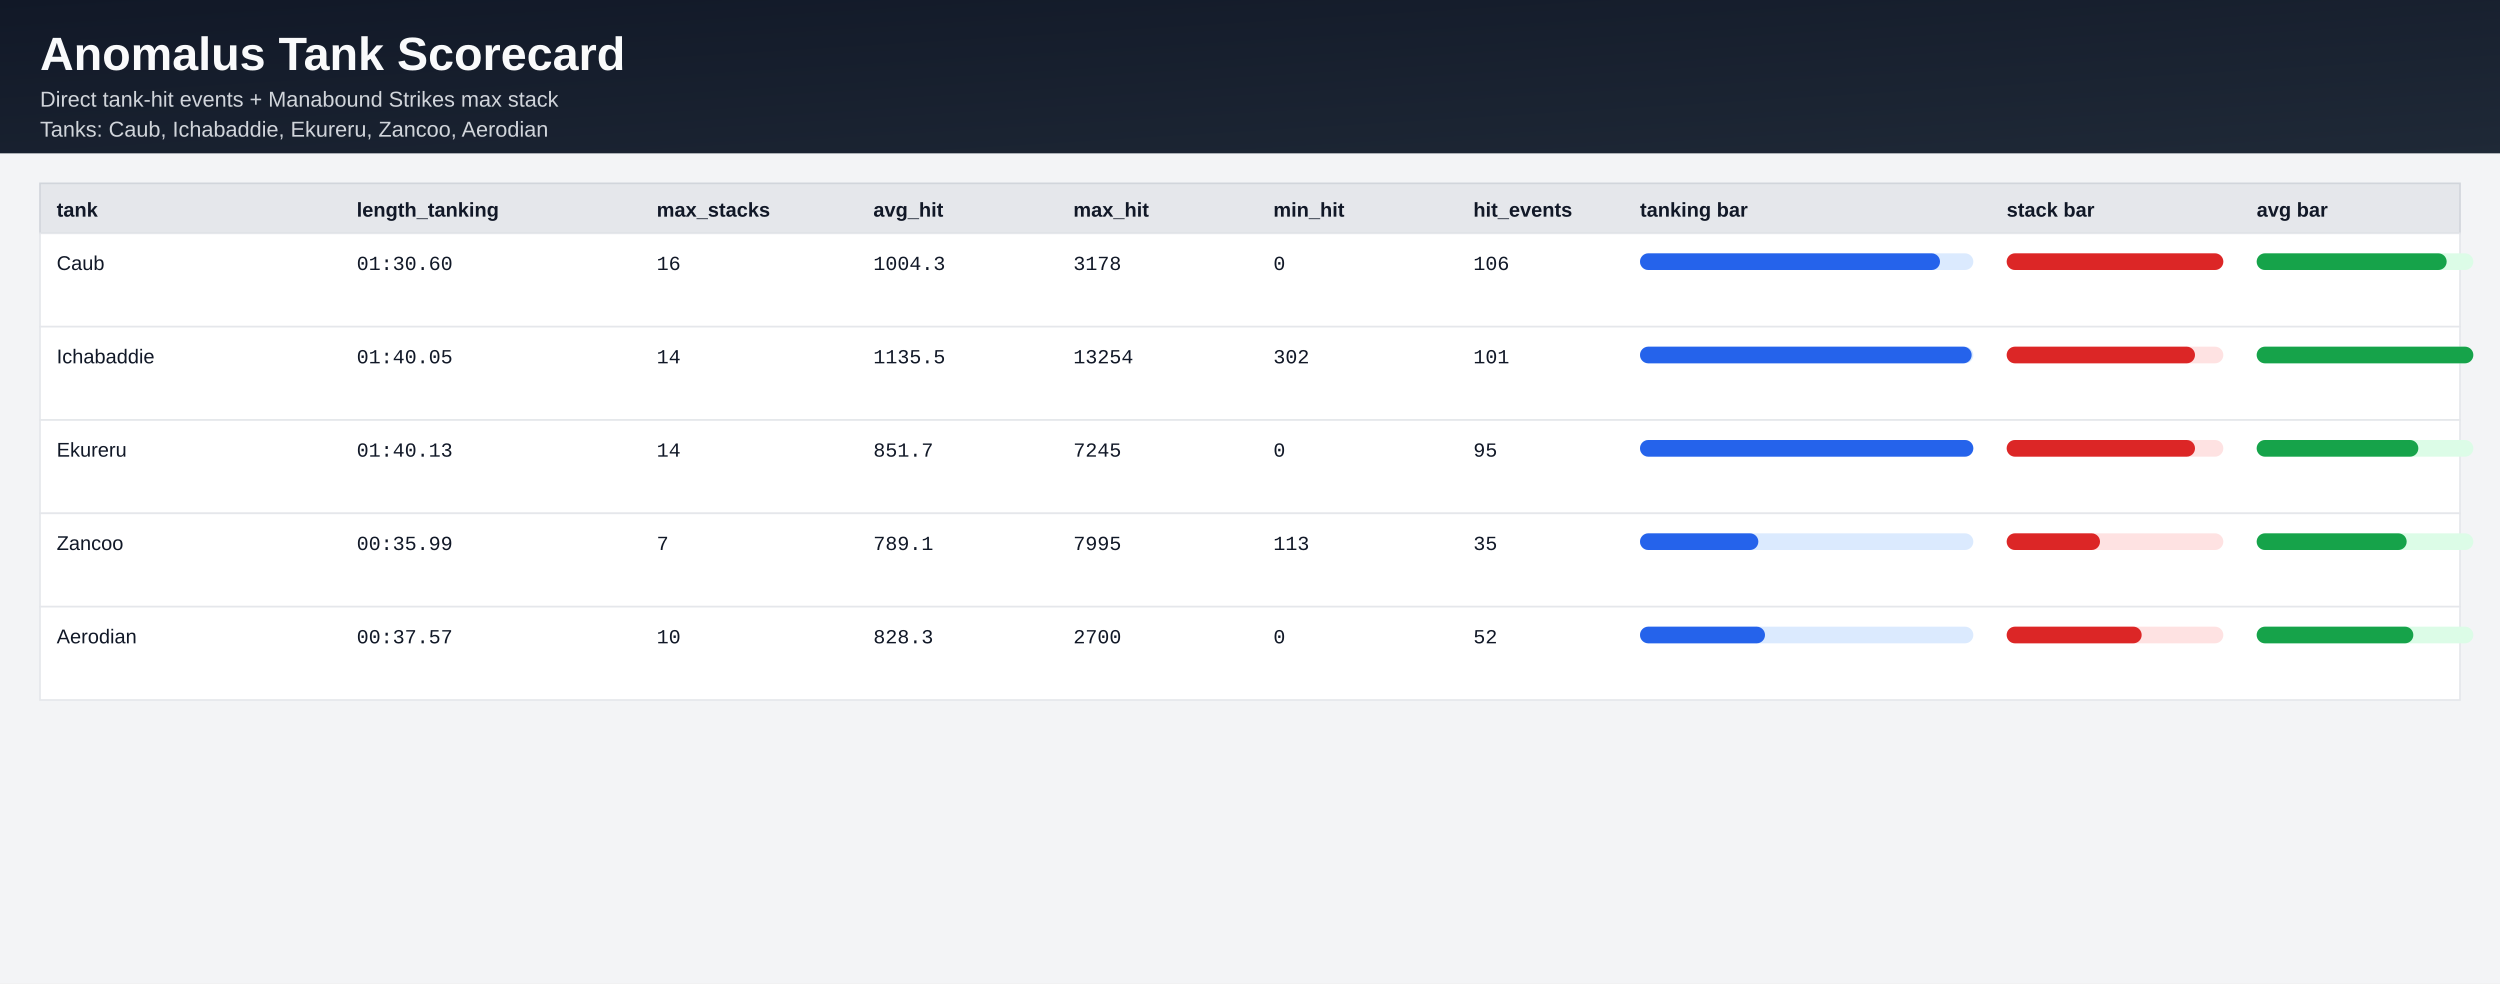
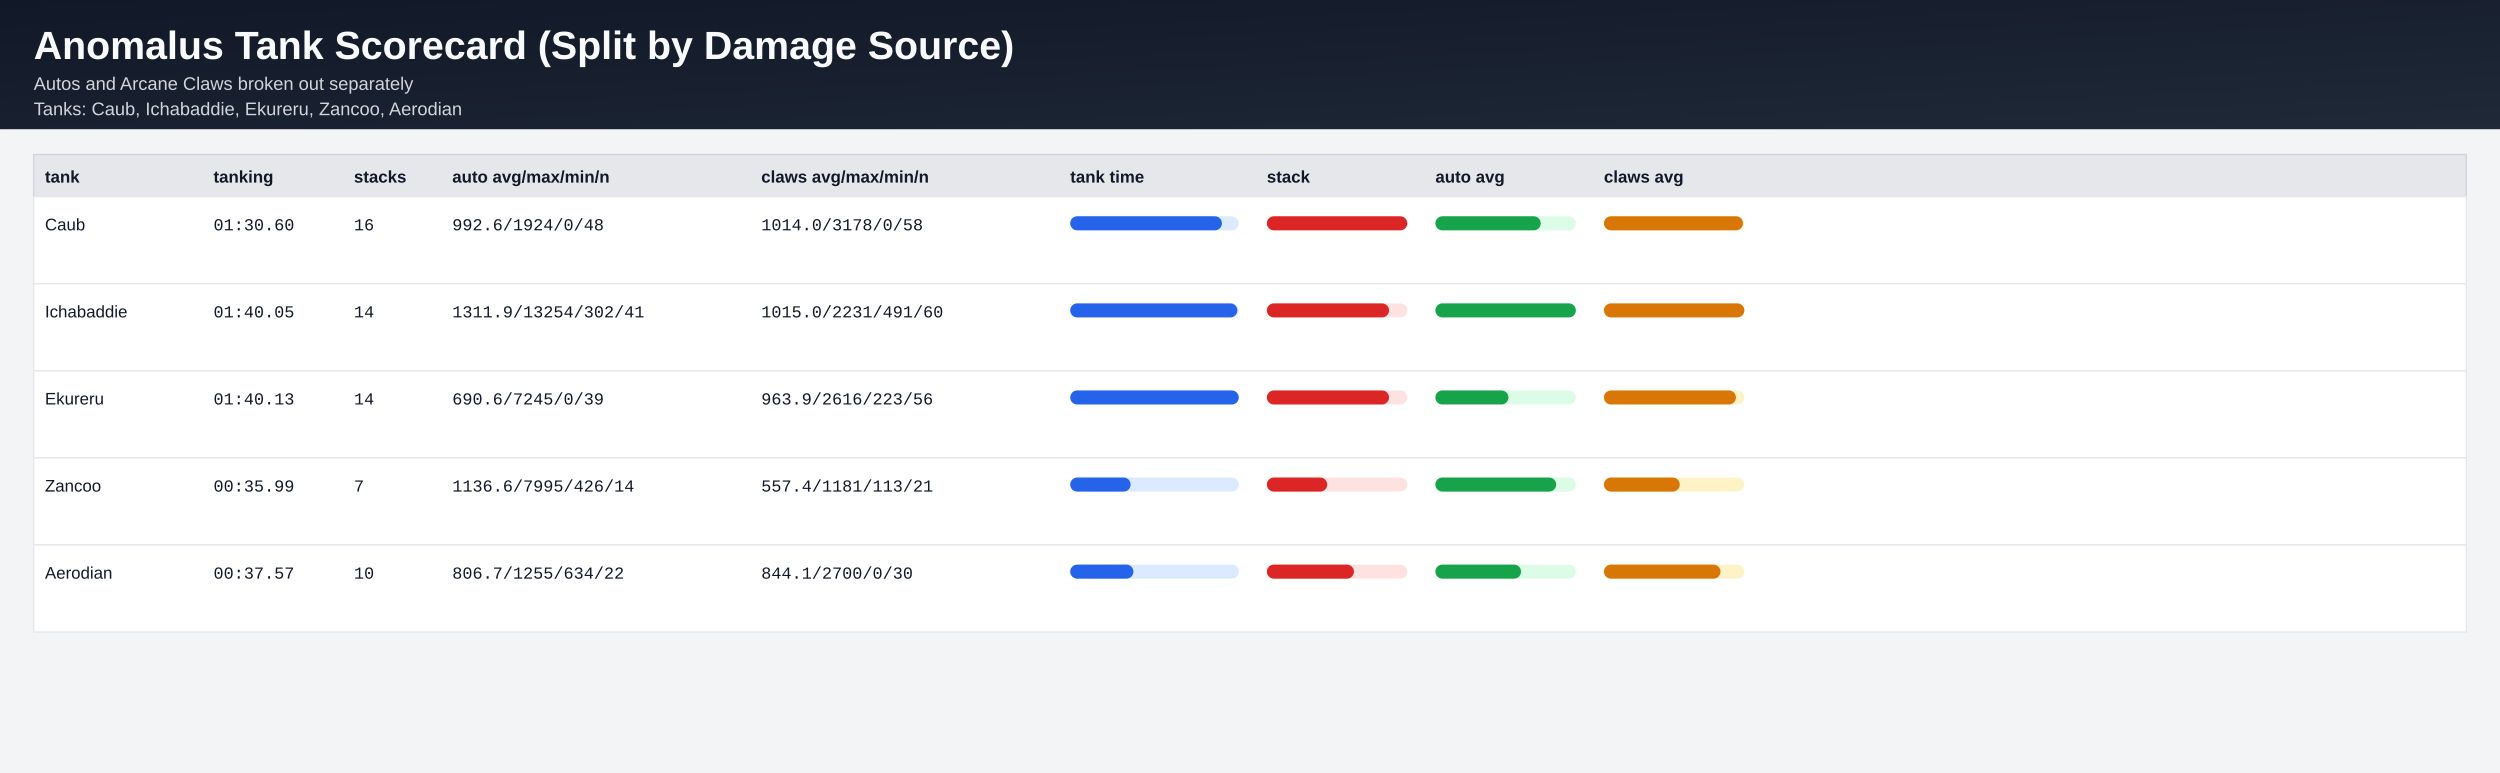
- <svg xmlns="http://www.w3.org/2000/svg" width="1500" height="590" viewBox="0 0 1500 590">
+ <svg xmlns="http://www.w3.org/2000/svg" width="1780" height="550" viewBox="0 0 1780 550">
  <defs>
    <linearGradient id="g" x1="0" y1="0" x2="1" y2="1">
      <stop offset="0%" stop-color="#111827" />
      <stop offset="100%" stop-color="#1f2937" />
    </linearGradient>
  </defs>
  <style>
.title{font:700 28px Arial,sans-serif;fill:#f9fafb;}
.sub{font:400 13px Arial,sans-serif;fill:#d1d5db;}
.th{font:700 12px Arial,sans-serif;fill:#111827;}
.td{font:12px Arial,sans-serif;fill:#111827;}
.mono{font:12px "Courier New", monospace;fill:#111827;}
</style>
-   <rect x="0" y="0" width="1500" height="590" fill="#f3f4f6" />
-   <rect x="0" y="0" width="1500" height="92" fill="url(#g)" />
-   <text x="24" y="42" class="title">Anomalus Tank Scorecard</text>
-   <text x="24" y="64" class="sub">Direct tank-hit events + Manabound Strikes max stack</text>
+   <rect x="0" y="0" width="1780" height="550" fill="#f3f4f6" />
+   <rect x="0" y="0" width="1780" height="92" fill="url(#g)" />
+   <text x="24" y="42" class="title">Anomalus Tank Scorecard (Split by Damage Source)</text>
+   <text x="24" y="64" class="sub">Autos and Arcane Claws broken out separately</text>
  <text x="24" y="82" class="sub">Tanks: Caub, Ichabaddie, Ekureru, Zancoo, Aerodian</text>
-   <rect x="24" y="110" width="1452" height="30" fill="#e5e7eb" stroke="#d1d5db" />
-   <text x="34" y="130" class="th">tank</text>
-   <text x="214" y="130" class="th">length_tanking</text>
-   <text x="394" y="130" class="th">max_stacks</text>
-   <text x="524" y="130" class="th">avg_hit</text>
-   <text x="644" y="130" class="th">max_hit</text>
-   <text x="764" y="130" class="th">min_hit</text>
-   <text x="884" y="130" class="th">hit_events</text>
-   <text x="984" y="130" class="th">tanking bar</text>
-   <text x="1204" y="130" class="th">stack bar</text>
-   <text x="1354" y="130" class="th">avg bar</text>
-   <rect x="24" y="140" width="1452" height="56" fill="#ffffff" stroke="#e5e7eb" />
-   <text x="34" y="162" class="td">Caub</text>
-   <text x="214" y="162" class="mono">01:30.60</text>
-   <text x="394" y="162" class="mono">16</text>
-   <text x="524" y="162" class="mono">1004.3</text>
-   <text x="644" y="162" class="mono">3178</text>
-   <text x="764" y="162" class="mono">0</text>
-   <text x="884" y="162" class="mono">106</text>
-   <rect x="984" y="152" width="200" height="10" fill="#dbeafe" rx="5" />
-   <rect x="984" y="152" width="180" height="10" fill="#2563eb" rx="5" />
-   <rect x="1204" y="152" width="130" height="10" fill="#fee2e2" rx="5" />
-   <rect x="1204" y="152" width="130" height="10" fill="#dc2626" rx="5" />
-   <rect x="1354" y="152" width="130" height="10" fill="#dcfce7" rx="5" />
-   <rect x="1354" y="152" width="114" height="10" fill="#16a34a" rx="5" />
-   <rect x="24" y="196" width="1452" height="56" fill="#ffffff" stroke="#e5e7eb" />
-   <text x="34" y="218" class="td">Ichabaddie</text>
-   <text x="214" y="218" class="mono">01:40.05</text>
-   <text x="394" y="218" class="mono">14</text>
-   <text x="524" y="218" class="mono">1135.5</text>
-   <text x="644" y="218" class="mono">13254</text>
-   <text x="764" y="218" class="mono">302</text>
-   <text x="884" y="218" class="mono">101</text>
-   <rect x="984" y="208" width="200" height="10" fill="#dbeafe" rx="5" />
-   <rect x="984" y="208" width="199" height="10" fill="#2563eb" rx="5" />
-   <rect x="1204" y="208" width="130" height="10" fill="#fee2e2" rx="5" />
-   <rect x="1204" y="208" width="113" height="10" fill="#dc2626" rx="5" />
-   <rect x="1354" y="208" width="130" height="10" fill="#dcfce7" rx="5" />
-   <rect x="1354" y="208" width="130" height="10" fill="#16a34a" rx="5" />
-   <rect x="24" y="252" width="1452" height="56" fill="#ffffff" stroke="#e5e7eb" />
-   <text x="34" y="274" class="td">Ekureru</text>
-   <text x="214" y="274" class="mono">01:40.13</text>
-   <text x="394" y="274" class="mono">14</text>
-   <text x="524" y="274" class="mono">851.7</text>
-   <text x="644" y="274" class="mono">7245</text>
-   <text x="764" y="274" class="mono">0</text>
-   <text x="884" y="274" class="mono">95</text>
-   <rect x="984" y="264" width="200" height="10" fill="#dbeafe" rx="5" />
-   <rect x="984" y="264" width="200" height="10" fill="#2563eb" rx="5" />
-   <rect x="1204" y="264" width="130" height="10" fill="#fee2e2" rx="5" />
-   <rect x="1204" y="264" width="113" height="10" fill="#dc2626" rx="5" />
-   <rect x="1354" y="264" width="130" height="10" fill="#dcfce7" rx="5" />
-   <rect x="1354" y="264" width="97" height="10" fill="#16a34a" rx="5" />
-   <rect x="24" y="308" width="1452" height="56" fill="#ffffff" stroke="#e5e7eb" />
-   <text x="34" y="330" class="td">Zancoo</text>
-   <text x="214" y="330" class="mono">00:35.99</text>
-   <text x="394" y="330" class="mono">7</text>
-   <text x="524" y="330" class="mono">789.1</text>
-   <text x="644" y="330" class="mono">7995</text>
-   <text x="764" y="330" class="mono">113</text>
-   <text x="884" y="330" class="mono">35</text>
-   <rect x="984" y="320" width="200" height="10" fill="#dbeafe" rx="5" />
-   <rect x="984" y="320" width="71" height="10" fill="#2563eb" rx="5" />
-   <rect x="1204" y="320" width="130" height="10" fill="#fee2e2" rx="5" />
-   <rect x="1204" y="320" width="56" height="10" fill="#dc2626" rx="5" />
-   <rect x="1354" y="320" width="130" height="10" fill="#dcfce7" rx="5" />
-   <rect x="1354" y="320" width="90" height="10" fill="#16a34a" rx="5" />
-   <rect x="24" y="364" width="1452" height="56" fill="#ffffff" stroke="#e5e7eb" />
-   <text x="34" y="386" class="td">Aerodian</text>
-   <text x="214" y="386" class="mono">00:37.57</text>
-   <text x="394" y="386" class="mono">10</text>
-   <text x="524" y="386" class="mono">828.3</text>
-   <text x="644" y="386" class="mono">2700</text>
-   <text x="764" y="386" class="mono">0</text>
-   <text x="884" y="386" class="mono">52</text>
-   <rect x="984" y="376" width="200" height="10" fill="#dbeafe" rx="5" />
-   <rect x="984" y="376" width="75" height="10" fill="#2563eb" rx="5" />
-   <rect x="1204" y="376" width="130" height="10" fill="#fee2e2" rx="5" />
-   <rect x="1204" y="376" width="81" height="10" fill="#dc2626" rx="5" />
-   <rect x="1354" y="376" width="130" height="10" fill="#dcfce7" rx="5" />
-   <rect x="1354" y="376" width="94" height="10" fill="#16a34a" rx="5" />
+   <rect x="24" y="110" width="1732" height="30" fill="#e5e7eb" stroke="#d1d5db" />
+   <text x="32" y="130" class="th">tank</text>
+   <text x="152" y="130" class="th">tanking</text>
+   <text x="252" y="130" class="th">stacks</text>
+   <text x="322" y="130" class="th">auto avg/max/min/n</text>
+   <text x="542" y="130" class="th">claws avg/max/min/n</text>
+   <text x="762" y="130" class="th">tank time</text>
+   <text x="902" y="130" class="th">stack</text>
+   <text x="1022" y="130" class="th">auto avg</text>
+   <text x="1142" y="130" class="th">claws avg</text>
+   <rect x="24" y="140" width="1732" height="62" fill="#ffffff" stroke="#e5e7eb" />
+   <text x="32" y="164" class="td">Caub</text>
+   <text x="152" y="164" class="mono">01:30.60</text>
+   <text x="252" y="164" class="mono">16</text>
+   <text x="322" y="164" class="mono">992.6/1924/0/48</text>
+   <text x="542" y="164" class="mono">1014.0/3178/0/58</text>
+   <rect x="762" y="154" width="120" height="10" fill="#dbeafe" rx="5" />
+   <rect x="762" y="154" width="108" height="10" fill="#2563eb" rx="5" />
+   <rect x="902" y="154" width="100" height="10" fill="#fee2e2" rx="5" />
+   <rect x="902" y="154" width="100" height="10" fill="#dc2626" rx="5" />
+   <rect x="1022" y="154" width="100" height="10" fill="#dcfce7" rx="5" />
+   <rect x="1022" y="154" width="75" height="10" fill="#16a34a" rx="5" />
+   <rect x="1142" y="154" width="100" height="10" fill="#fef3c7" rx="5" />
+   <rect x="1142" y="154" width="99" height="10" fill="#d97706" rx="5" />
+   <rect x="24" y="202" width="1732" height="62" fill="#ffffff" stroke="#e5e7eb" />
+   <text x="32" y="226" class="td">Ichabaddie</text>
+   <text x="152" y="226" class="mono">01:40.05</text>
+   <text x="252" y="226" class="mono">14</text>
+   <text x="322" y="226" class="mono">1311.9/13254/302/41</text>
+   <text x="542" y="226" class="mono">1015.0/2231/491/60</text>
+   <rect x="762" y="216" width="120" height="10" fill="#dbeafe" rx="5" />
+   <rect x="762" y="216" width="119" height="10" fill="#2563eb" rx="5" />
+   <rect x="902" y="216" width="100" height="10" fill="#fee2e2" rx="5" />
+   <rect x="902" y="216" width="87" height="10" fill="#dc2626" rx="5" />
+   <rect x="1022" y="216" width="100" height="10" fill="#dcfce7" rx="5" />
+   <rect x="1022" y="216" width="100" height="10" fill="#16a34a" rx="5" />
+   <rect x="1142" y="216" width="100" height="10" fill="#fef3c7" rx="5" />
+   <rect x="1142" y="216" width="100" height="10" fill="#d97706" rx="5" />
+   <rect x="24" y="264" width="1732" height="62" fill="#ffffff" stroke="#e5e7eb" />
+   <text x="32" y="288" class="td">Ekureru</text>
+   <text x="152" y="288" class="mono">01:40.13</text>
+   <text x="252" y="288" class="mono">14</text>
+   <text x="322" y="288" class="mono">690.6/7245/0/39</text>
+   <text x="542" y="288" class="mono">963.9/2616/223/56</text>
+   <rect x="762" y="278" width="120" height="10" fill="#dbeafe" rx="5" />
+   <rect x="762" y="278" width="120" height="10" fill="#2563eb" rx="5" />
+   <rect x="902" y="278" width="100" height="10" fill="#fee2e2" rx="5" />
+   <rect x="902" y="278" width="87" height="10" fill="#dc2626" rx="5" />
+   <rect x="1022" y="278" width="100" height="10" fill="#dcfce7" rx="5" />
+   <rect x="1022" y="278" width="52" height="10" fill="#16a34a" rx="5" />
+   <rect x="1142" y="278" width="100" height="10" fill="#fef3c7" rx="5" />
+   <rect x="1142" y="278" width="94" height="10" fill="#d97706" rx="5" />
+   <rect x="24" y="326" width="1732" height="62" fill="#ffffff" stroke="#e5e7eb" />
+   <text x="32" y="350" class="td">Zancoo</text>
+   <text x="152" y="350" class="mono">00:35.99</text>
+   <text x="252" y="350" class="mono">7</text>
+   <text x="322" y="350" class="mono">1136.6/7995/426/14</text>
+   <text x="542" y="350" class="mono">557.4/1181/113/21</text>
+   <rect x="762" y="340" width="120" height="10" fill="#dbeafe" rx="5" />
+   <rect x="762" y="340" width="43" height="10" fill="#2563eb" rx="5" />
+   <rect x="902" y="340" width="100" height="10" fill="#fee2e2" rx="5" />
+   <rect x="902" y="340" width="43" height="10" fill="#dc2626" rx="5" />
+   <rect x="1022" y="340" width="100" height="10" fill="#dcfce7" rx="5" />
+   <rect x="1022" y="340" width="86" height="10" fill="#16a34a" rx="5" />
+   <rect x="1142" y="340" width="100" height="10" fill="#fef3c7" rx="5" />
+   <rect x="1142" y="340" width="54" height="10" fill="#d97706" rx="5" />
+   <rect x="24" y="388" width="1732" height="62" fill="#ffffff" stroke="#e5e7eb" />
+   <text x="32" y="412" class="td">Aerodian</text>
+   <text x="152" y="412" class="mono">00:37.57</text>
+   <text x="252" y="412" class="mono">10</text>
+   <text x="322" y="412" class="mono">806.7/1255/634/22</text>
+   <text x="542" y="412" class="mono">844.1/2700/0/30</text>
+   <rect x="762" y="402" width="120" height="10" fill="#dbeafe" rx="5" />
+   <rect x="762" y="402" width="45" height="10" fill="#2563eb" rx="5" />
+   <rect x="902" y="402" width="100" height="10" fill="#fee2e2" rx="5" />
+   <rect x="902" y="402" width="62" height="10" fill="#dc2626" rx="5" />
+   <rect x="1022" y="402" width="100" height="10" fill="#dcfce7" rx="5" />
+   <rect x="1022" y="402" width="61" height="10" fill="#16a34a" rx="5" />
+   <rect x="1142" y="402" width="100" height="10" fill="#fef3c7" rx="5" />
+   <rect x="1142" y="402" width="83" height="10" fill="#d97706" rx="5" />
</svg>
